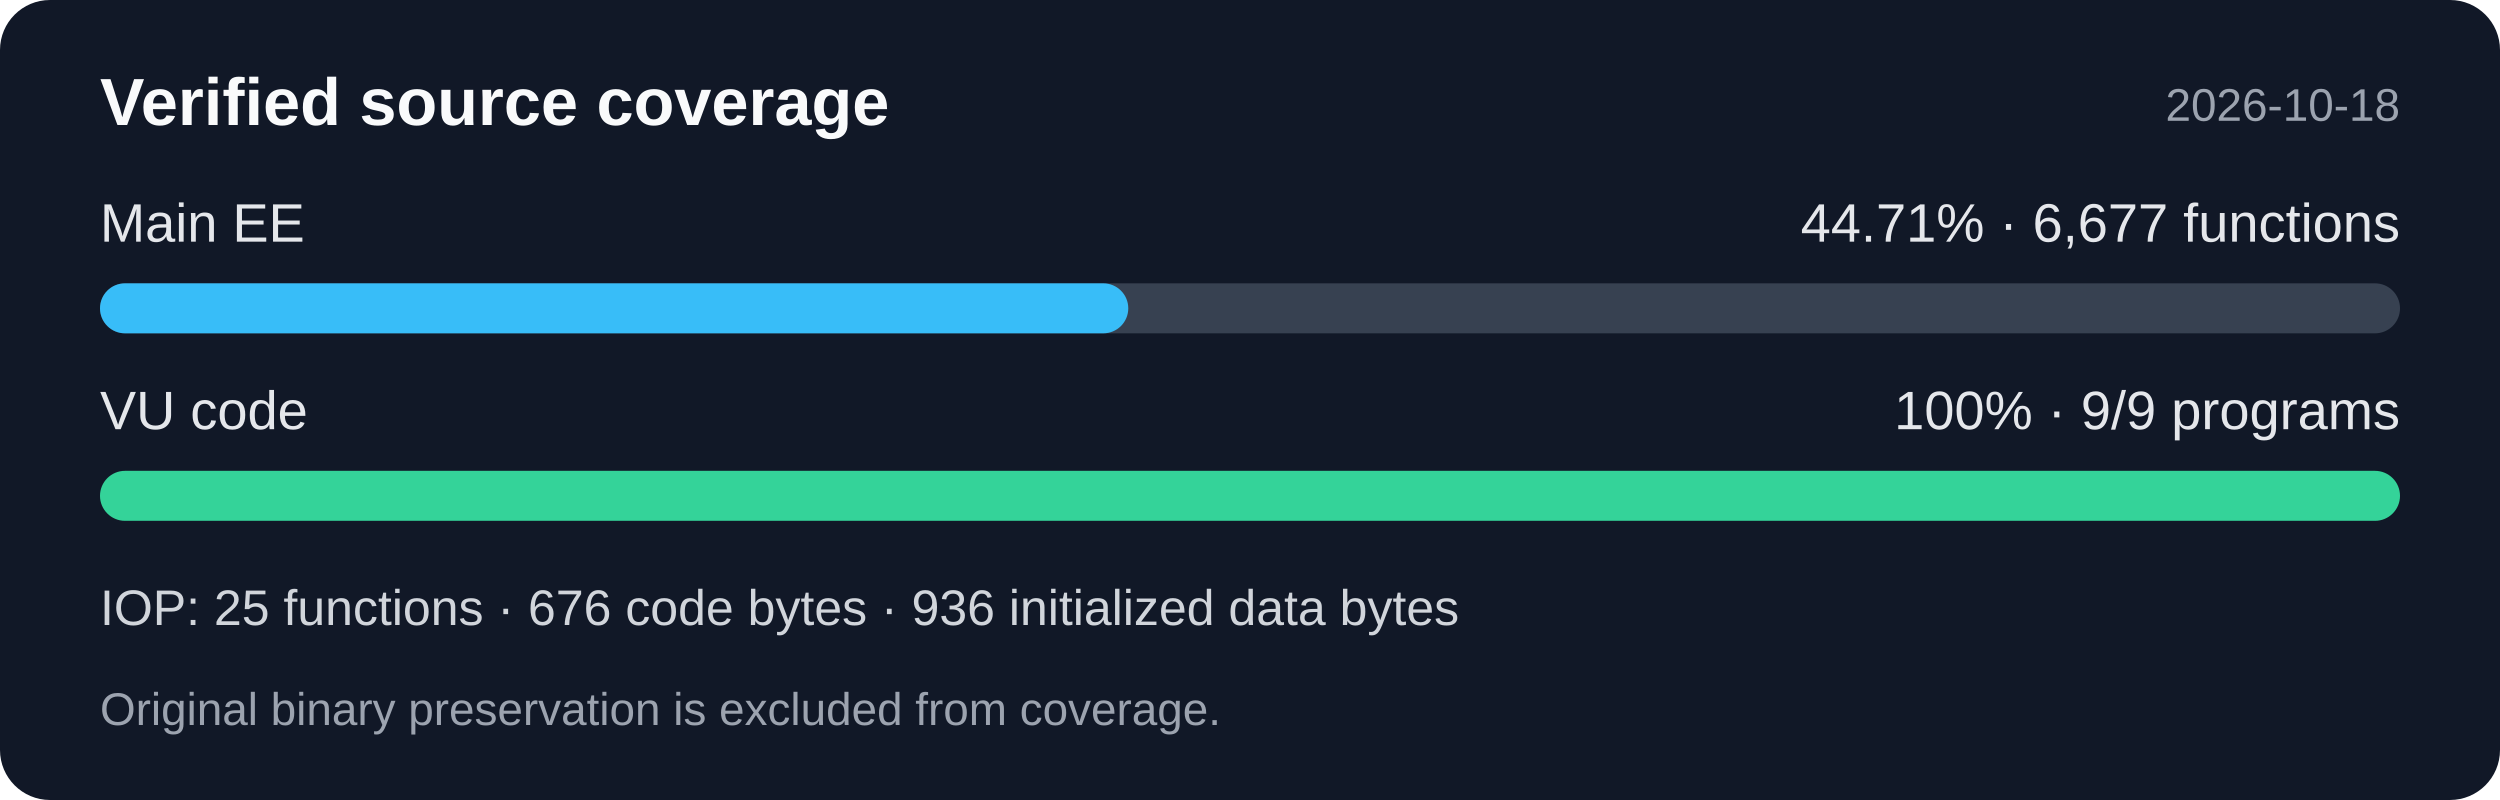
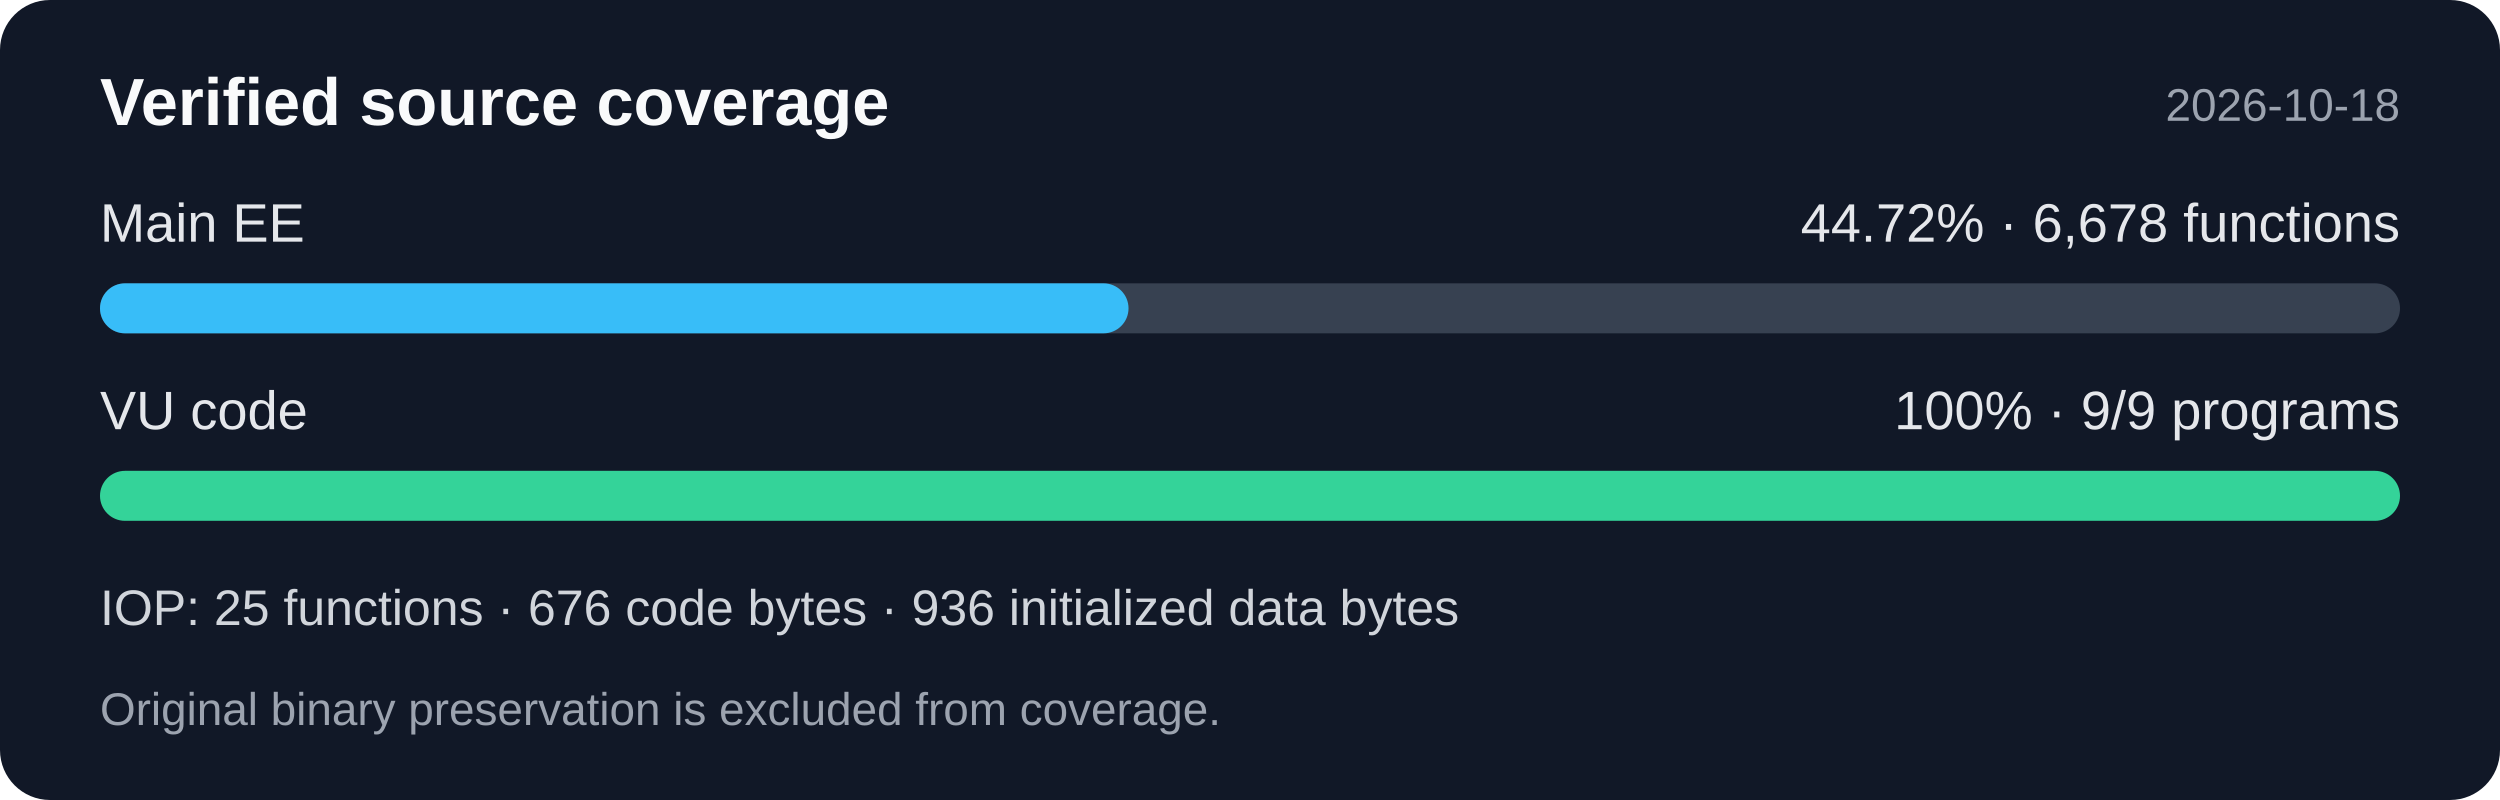
<svg xmlns="http://www.w3.org/2000/svg" width="600" height="192" viewBox="0 0 600 192" role="img" aria-labelledby="title desc">
  <rect width="600" height="192" rx="12" fill="#111827" />
  <g font-family="Segoe UI,Arial,sans-serif">
    <text x="24" y="30" fill="#f9fafb" font-size="16" font-weight="600">Verified source coverage</text>
    <text x="576" y="29" fill="#9ca3af" font-size="11" text-anchor="end">2026-10-18</text>
    <text x="24" y="58" fill="#e5e7eb" font-size="13">Main EE</text>
-     <text x="576" y="58" fill="#e5e7eb" font-size="13" text-anchor="end">44.71% · 6,677 functions</text>
+     <text x="576" y="58" fill="#e5e7eb" font-size="13" text-anchor="end">44.72% · 6,678 functions</text>
    <rect x="24" y="68" width="552" height="12" rx="6" fill="#374151" />
-     <rect x="24" y="68" width="246.787" height="12" rx="6" fill="#38bdf8" />
+     <rect x="24" y="68" width="246.847" height="12" rx="6" fill="#38bdf8" />
    <text x="24" y="103" fill="#e5e7eb" font-size="13">VU code</text>
    <text x="576" y="103" fill="#e5e7eb" font-size="13" text-anchor="end">100% · 9/9 programs</text>
    <rect x="24" y="113" width="552" height="12" rx="6" fill="#34d399" />
    <text x="24" y="150" fill="#d1d5db" font-size="12">IOP: 25 functions · 676 code bytes · 936 initialized data bytes</text>
    <text x="24" y="174" fill="#9ca3af" font-size="11">Original binary preservation is excluded from coverage.</text>
  </g>
</svg>
